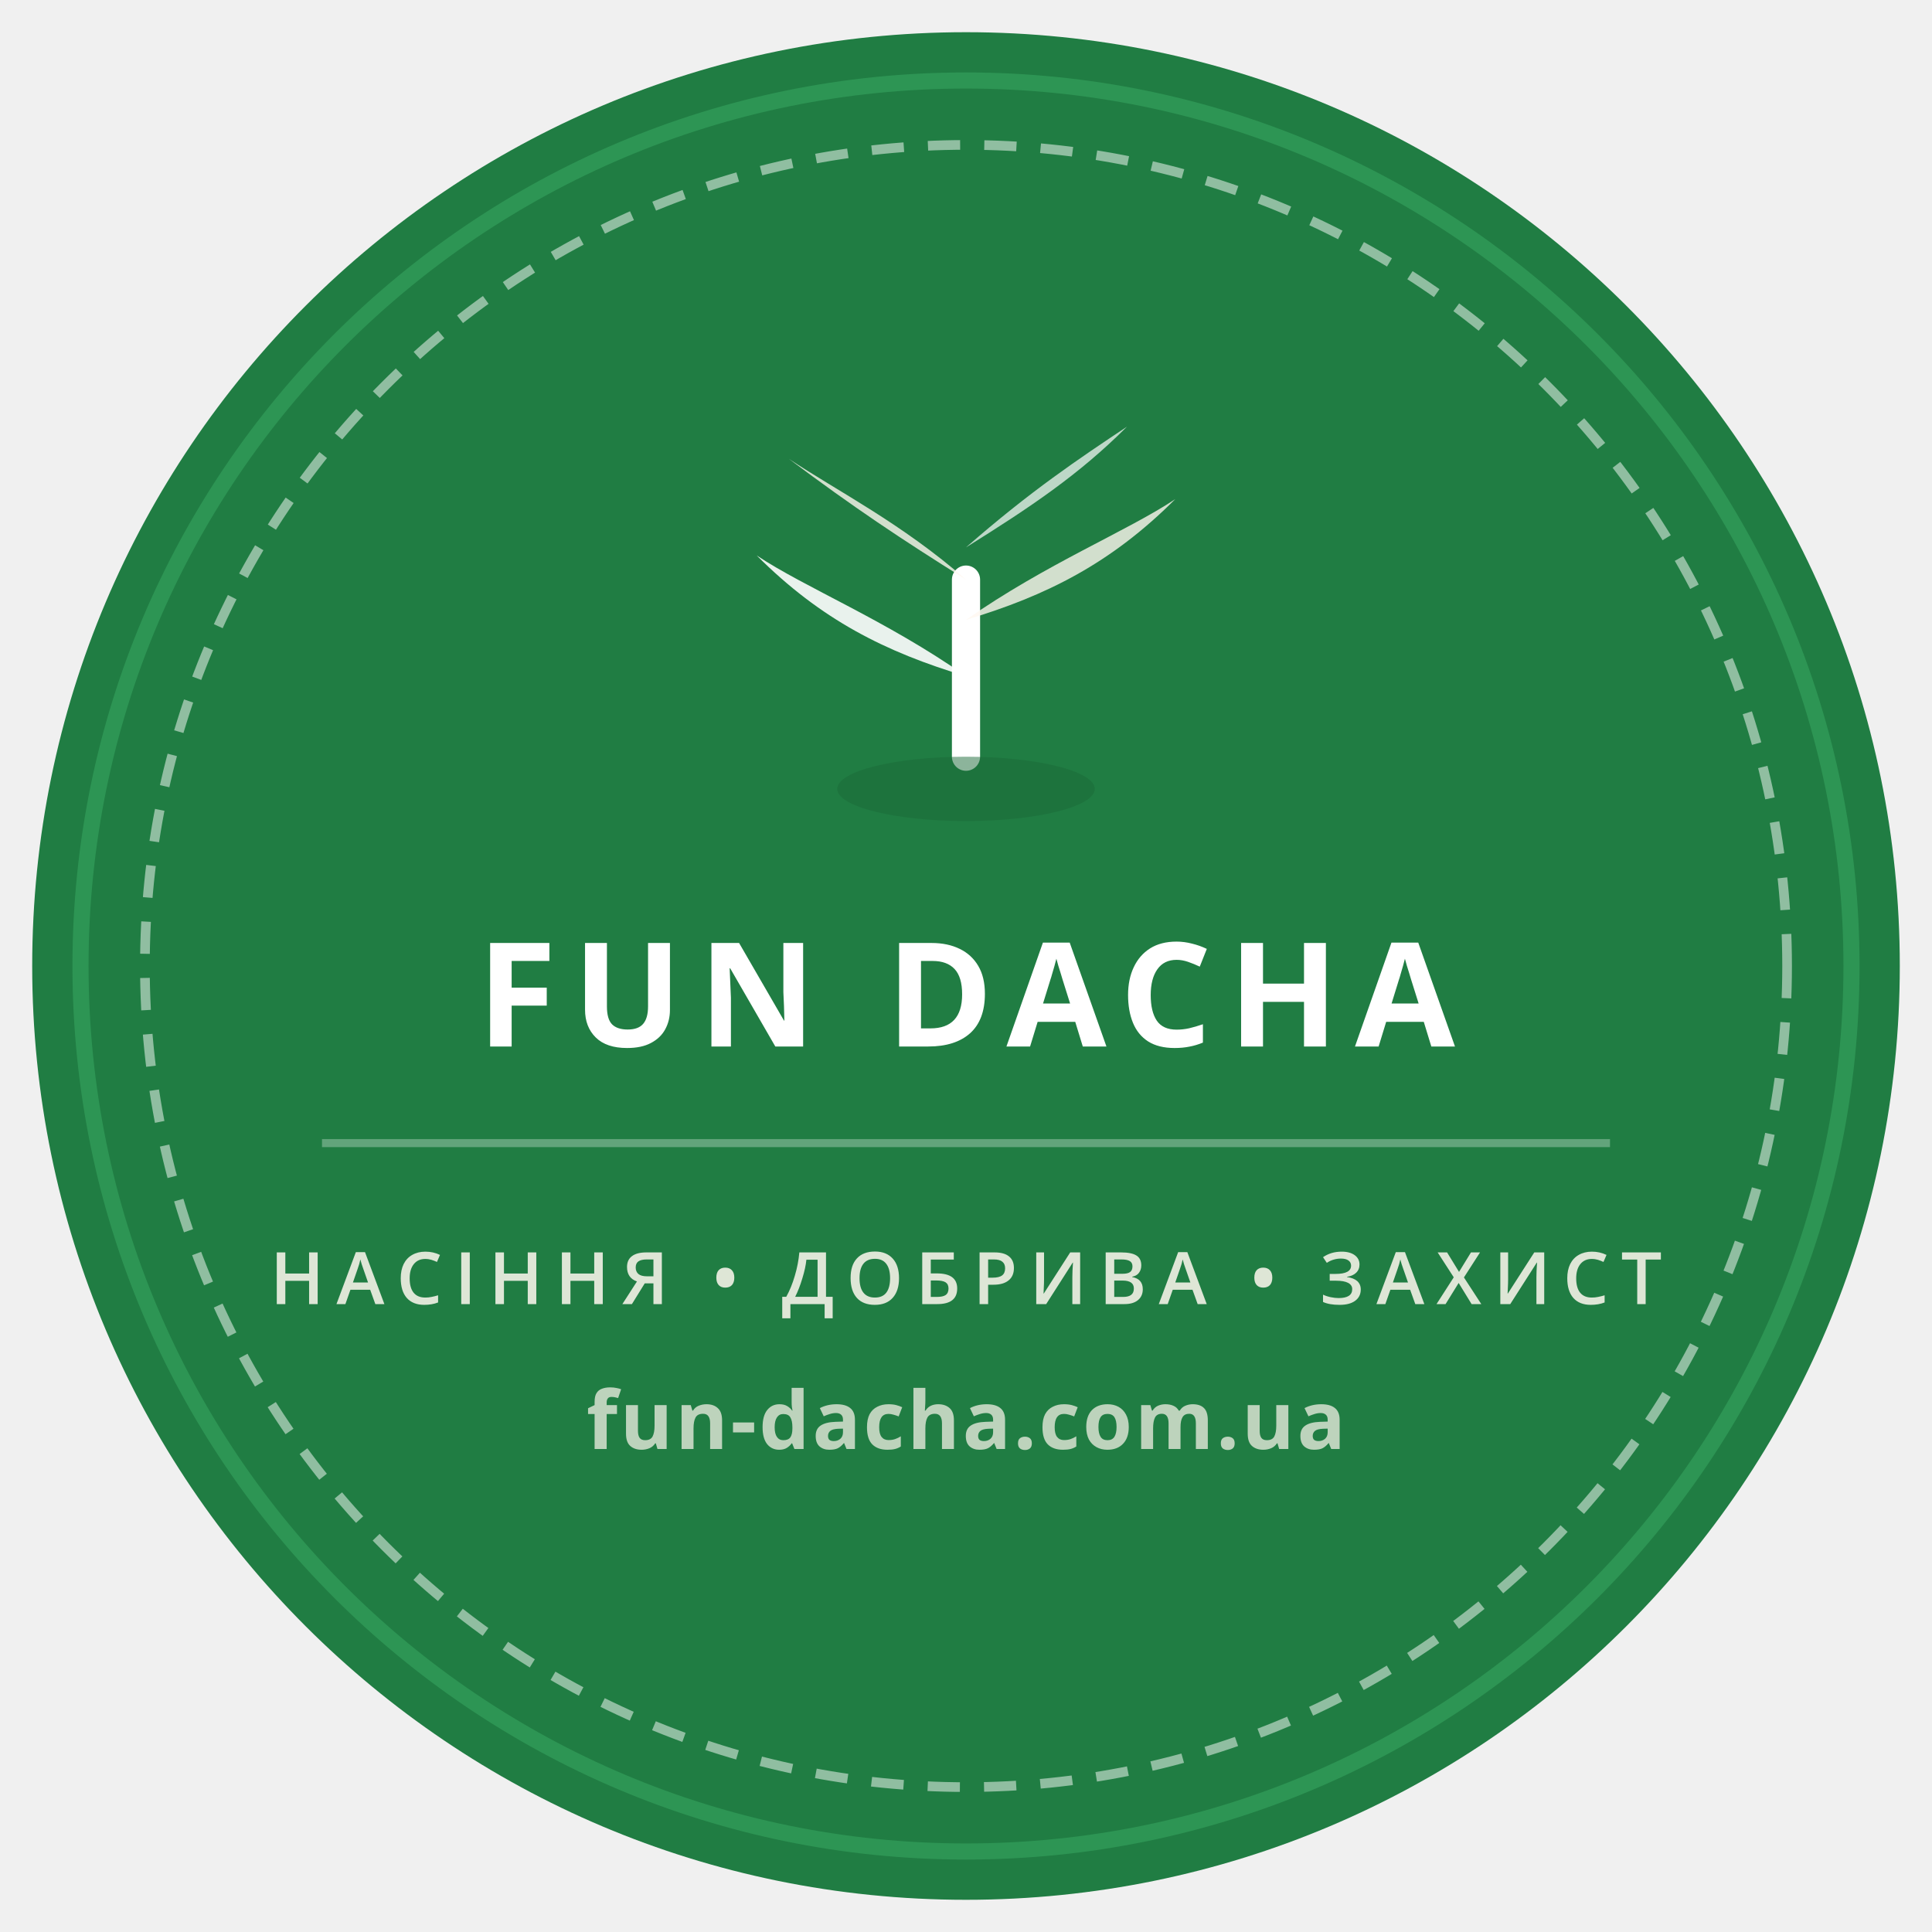
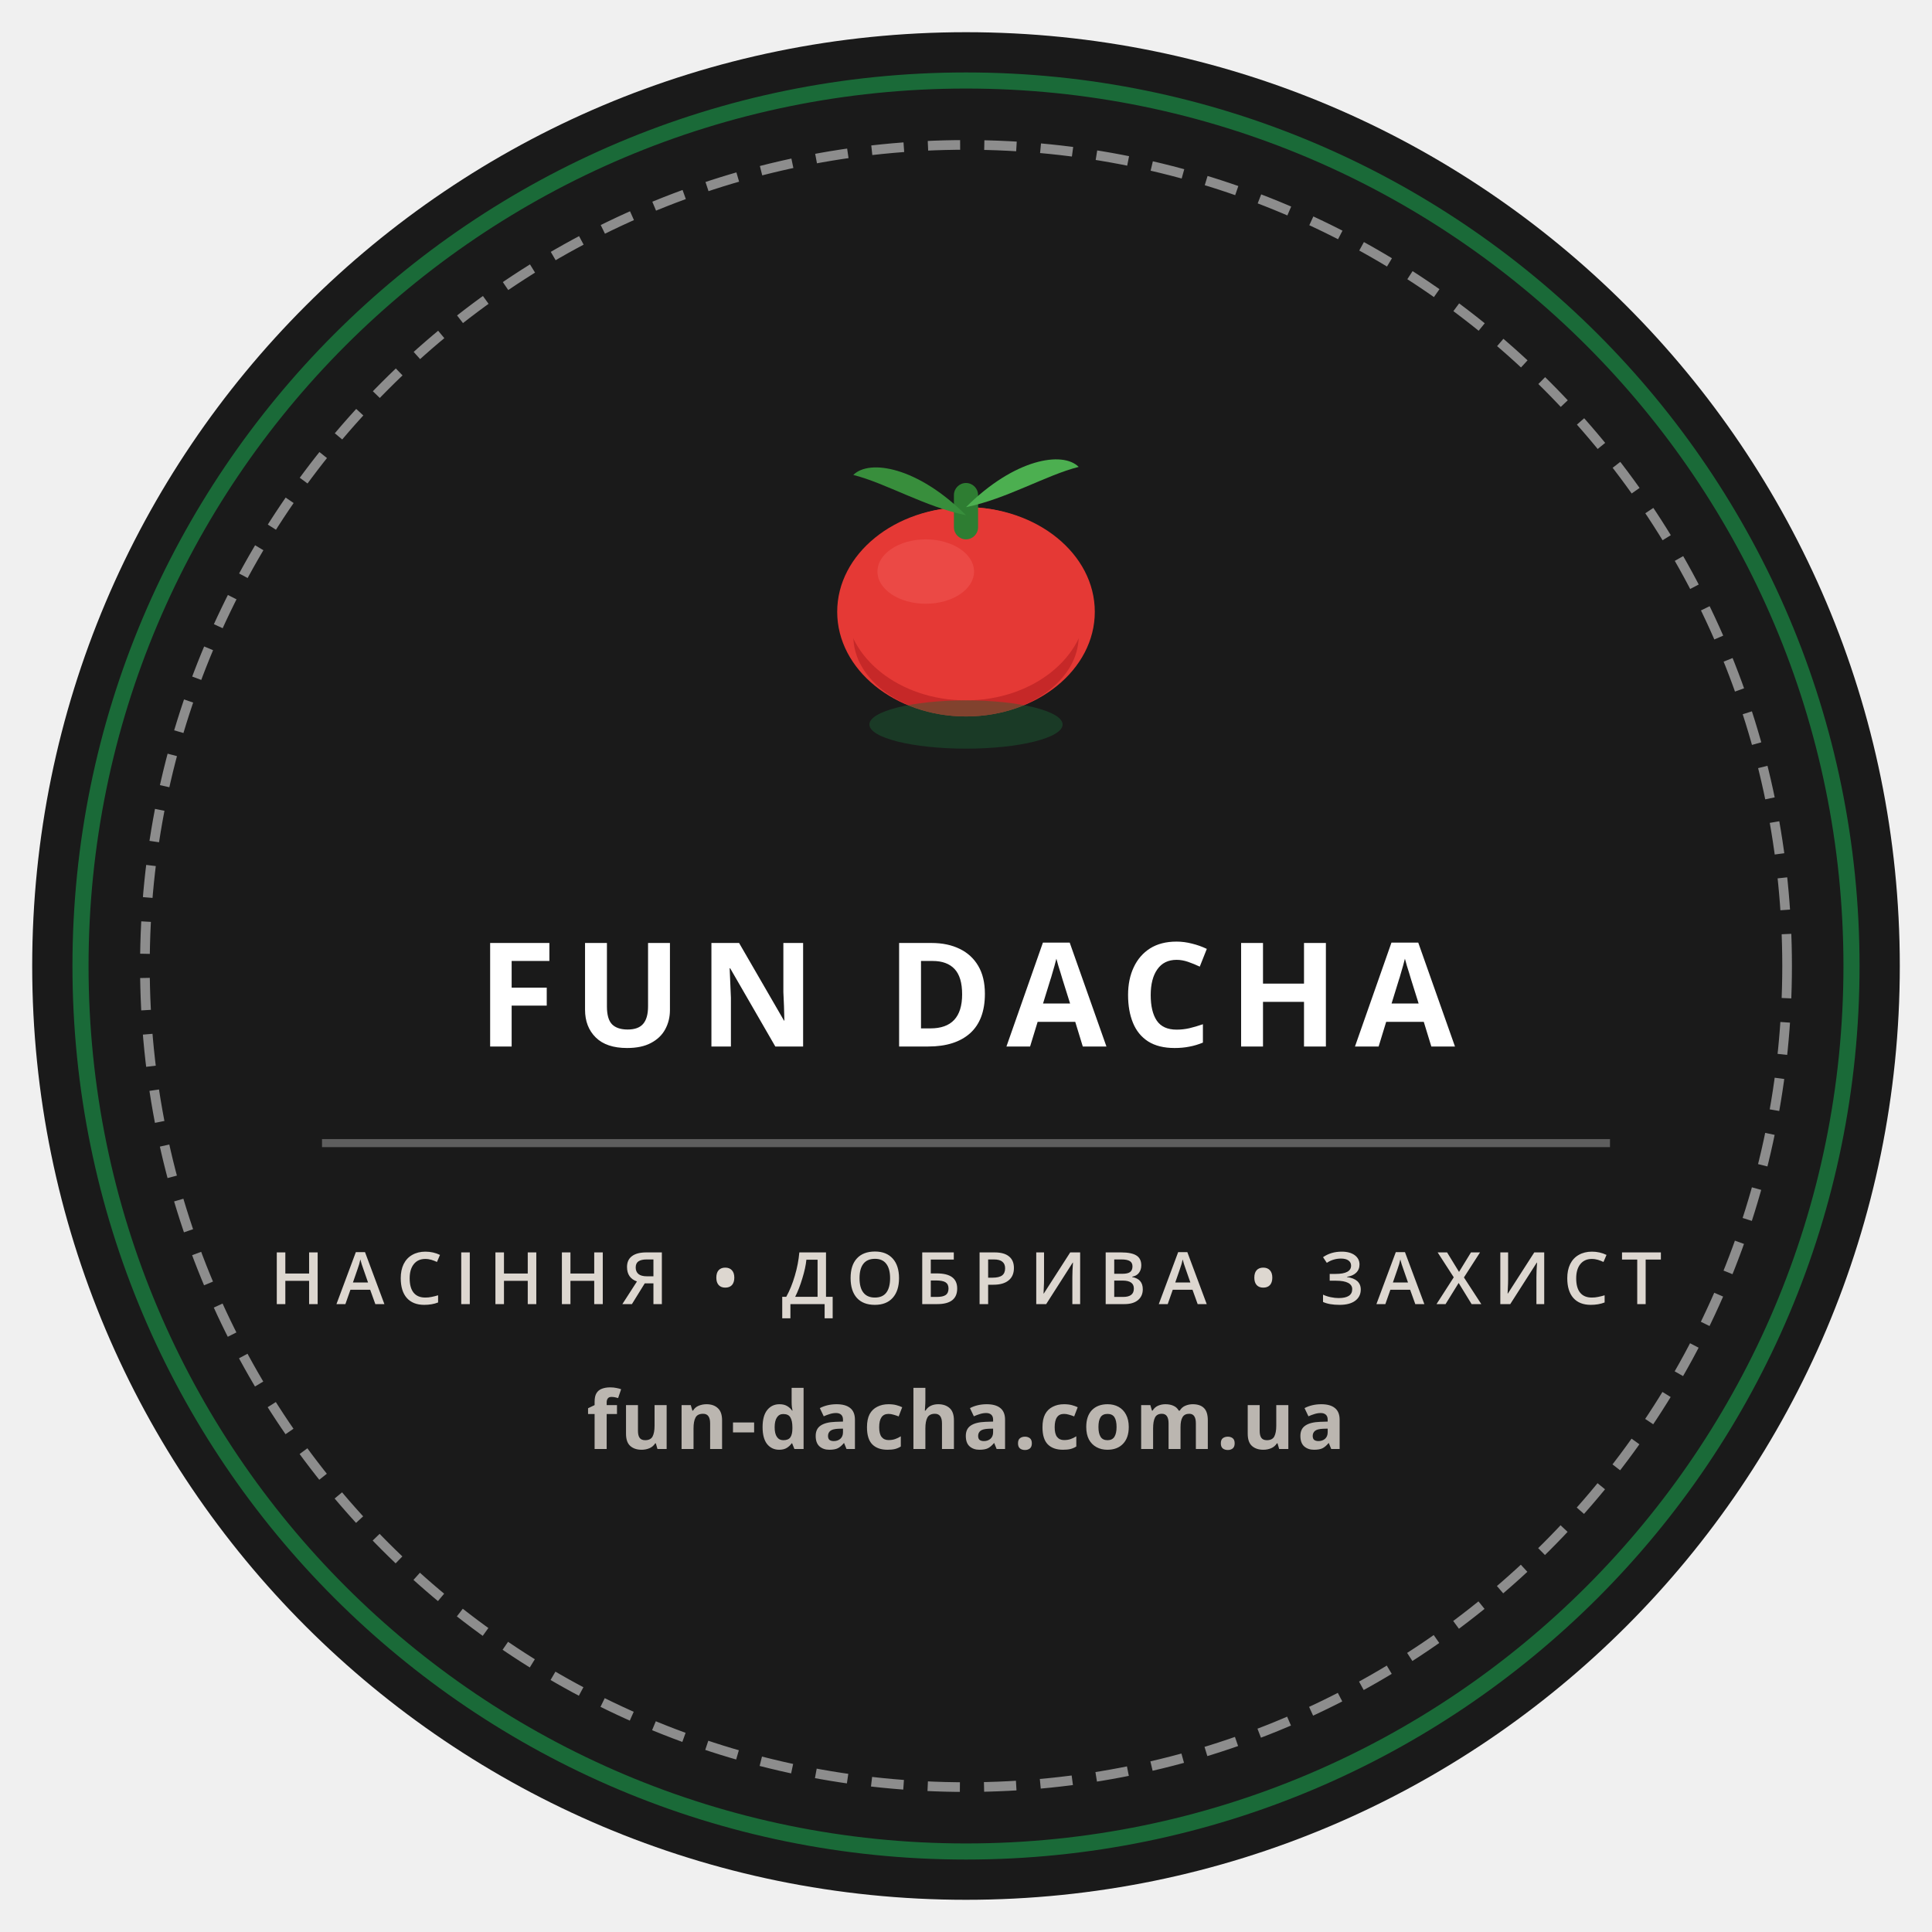
<svg xmlns="http://www.w3.org/2000/svg" viewBox="0 0 240 240" width="200">
-   <circle cx="120" cy="120" r="116" fill="#207D43" />
-   <circle cx="120" cy="120" r="110" stroke="#2d9554" stroke-width="2" fill="none" />
+   <circle cx="120" cy="120" r="116" fill="#1a1a1a" />
+   <circle cx="120" cy="120" r="110" stroke="#1a6a38" stroke-width="2" fill="none" />
  <circle cx="120" cy="120" r="102" fill="none" stroke="#fff" stroke-width="1.2" stroke-dasharray="4 3" opacity=".5" />
-   <g transform="translate(120, 72)" class="seal-icon">
-     <path d="M0,22 L0,0" stroke="#fff" stroke-width="3.5" fill="none" stroke-linecap="round" />
-     <path d="M0,12 C-10,5 -20,1 -26,-3 C-18,5 -10,9 0,12 Z" fill="#fff" opacity=".9" />
-     <path d="M0,5 C10,-2 20,-6 26,-10 C18,-2 10,2 0,5 Z" fill="#FFF8F0" opacity=".8" />
-     <path d="M0,0 C-8,-7 -16,-11 -22,-15 C-14,-9 -8,-5 0,0 Z" fill="#FFF8F0" opacity=".8" />
-     <path d="M0,-4 C8,-11 14,-15 20,-19 C14,-13 8,-9 0,-4 Z" fill="#fff" opacity=".7" />
-     <ellipse cx="0" cy="26" rx="16" ry="4" fill="#1a6a38" opacity=".5" />
+   <g transform="translate(120, 68)" class="seal-icon">
+     <ellipse cx="0" cy="8" rx="16" ry="13" fill="#e53935" />
+     <ellipse cx="0" cy="11" rx="14" ry="10" fill="#c62828" />
+     <ellipse cx="0" cy="7" rx="15" ry="12" fill="#e53935" />
+     <ellipse cx="-5" cy="3" rx="6" ry="4" fill="#ef5350" opacity=".6" />
+     <rect x="-1.5" y="-8" width="3" height="7" rx="1.5" fill="#2e7d32" />
+     <path d="M0,-4 C-6,-10 -12,-11 -14,-9 C-10,-8 -5,-5 0,-4 Z" fill="#388e3c" />
+     <path d="M0,-5 C6,-11 12,-12 14,-10 C10,-9 5,-6 0,-5 Z" fill="#4caf50" />
+     <ellipse cx="0" cy="22" rx="12" ry="3" fill="#1a6a38" opacity=".4" />
  </g>
  <text x="120" y="130" text-anchor="middle" fill="#fff" font-family="Montserrat, sans-serif" font-weight="900" font-size="18" letter-spacing="2">FUN DACHA</text>
  <line x1="40" y1="142" x2="200" y2="142" stroke="#fff" stroke-width="1" opacity=".3" />
  <text x="120" y="162" text-anchor="middle" fill="#FFF8F0" font-family="Open Sans, sans-serif" font-weight="600" font-size="9" letter-spacing="1.5" opacity=".85">НАСІННЯ • ДОБРИВА • ЗАХИСТ</text>
  <text x="120" y="180" text-anchor="middle" fill="#FFF8F0" font-family="Montserrat, sans-serif" font-weight="700" font-size="10" letter-spacing=".3" opacity=".7">fun-dacha.com.ua</text>
</svg>
